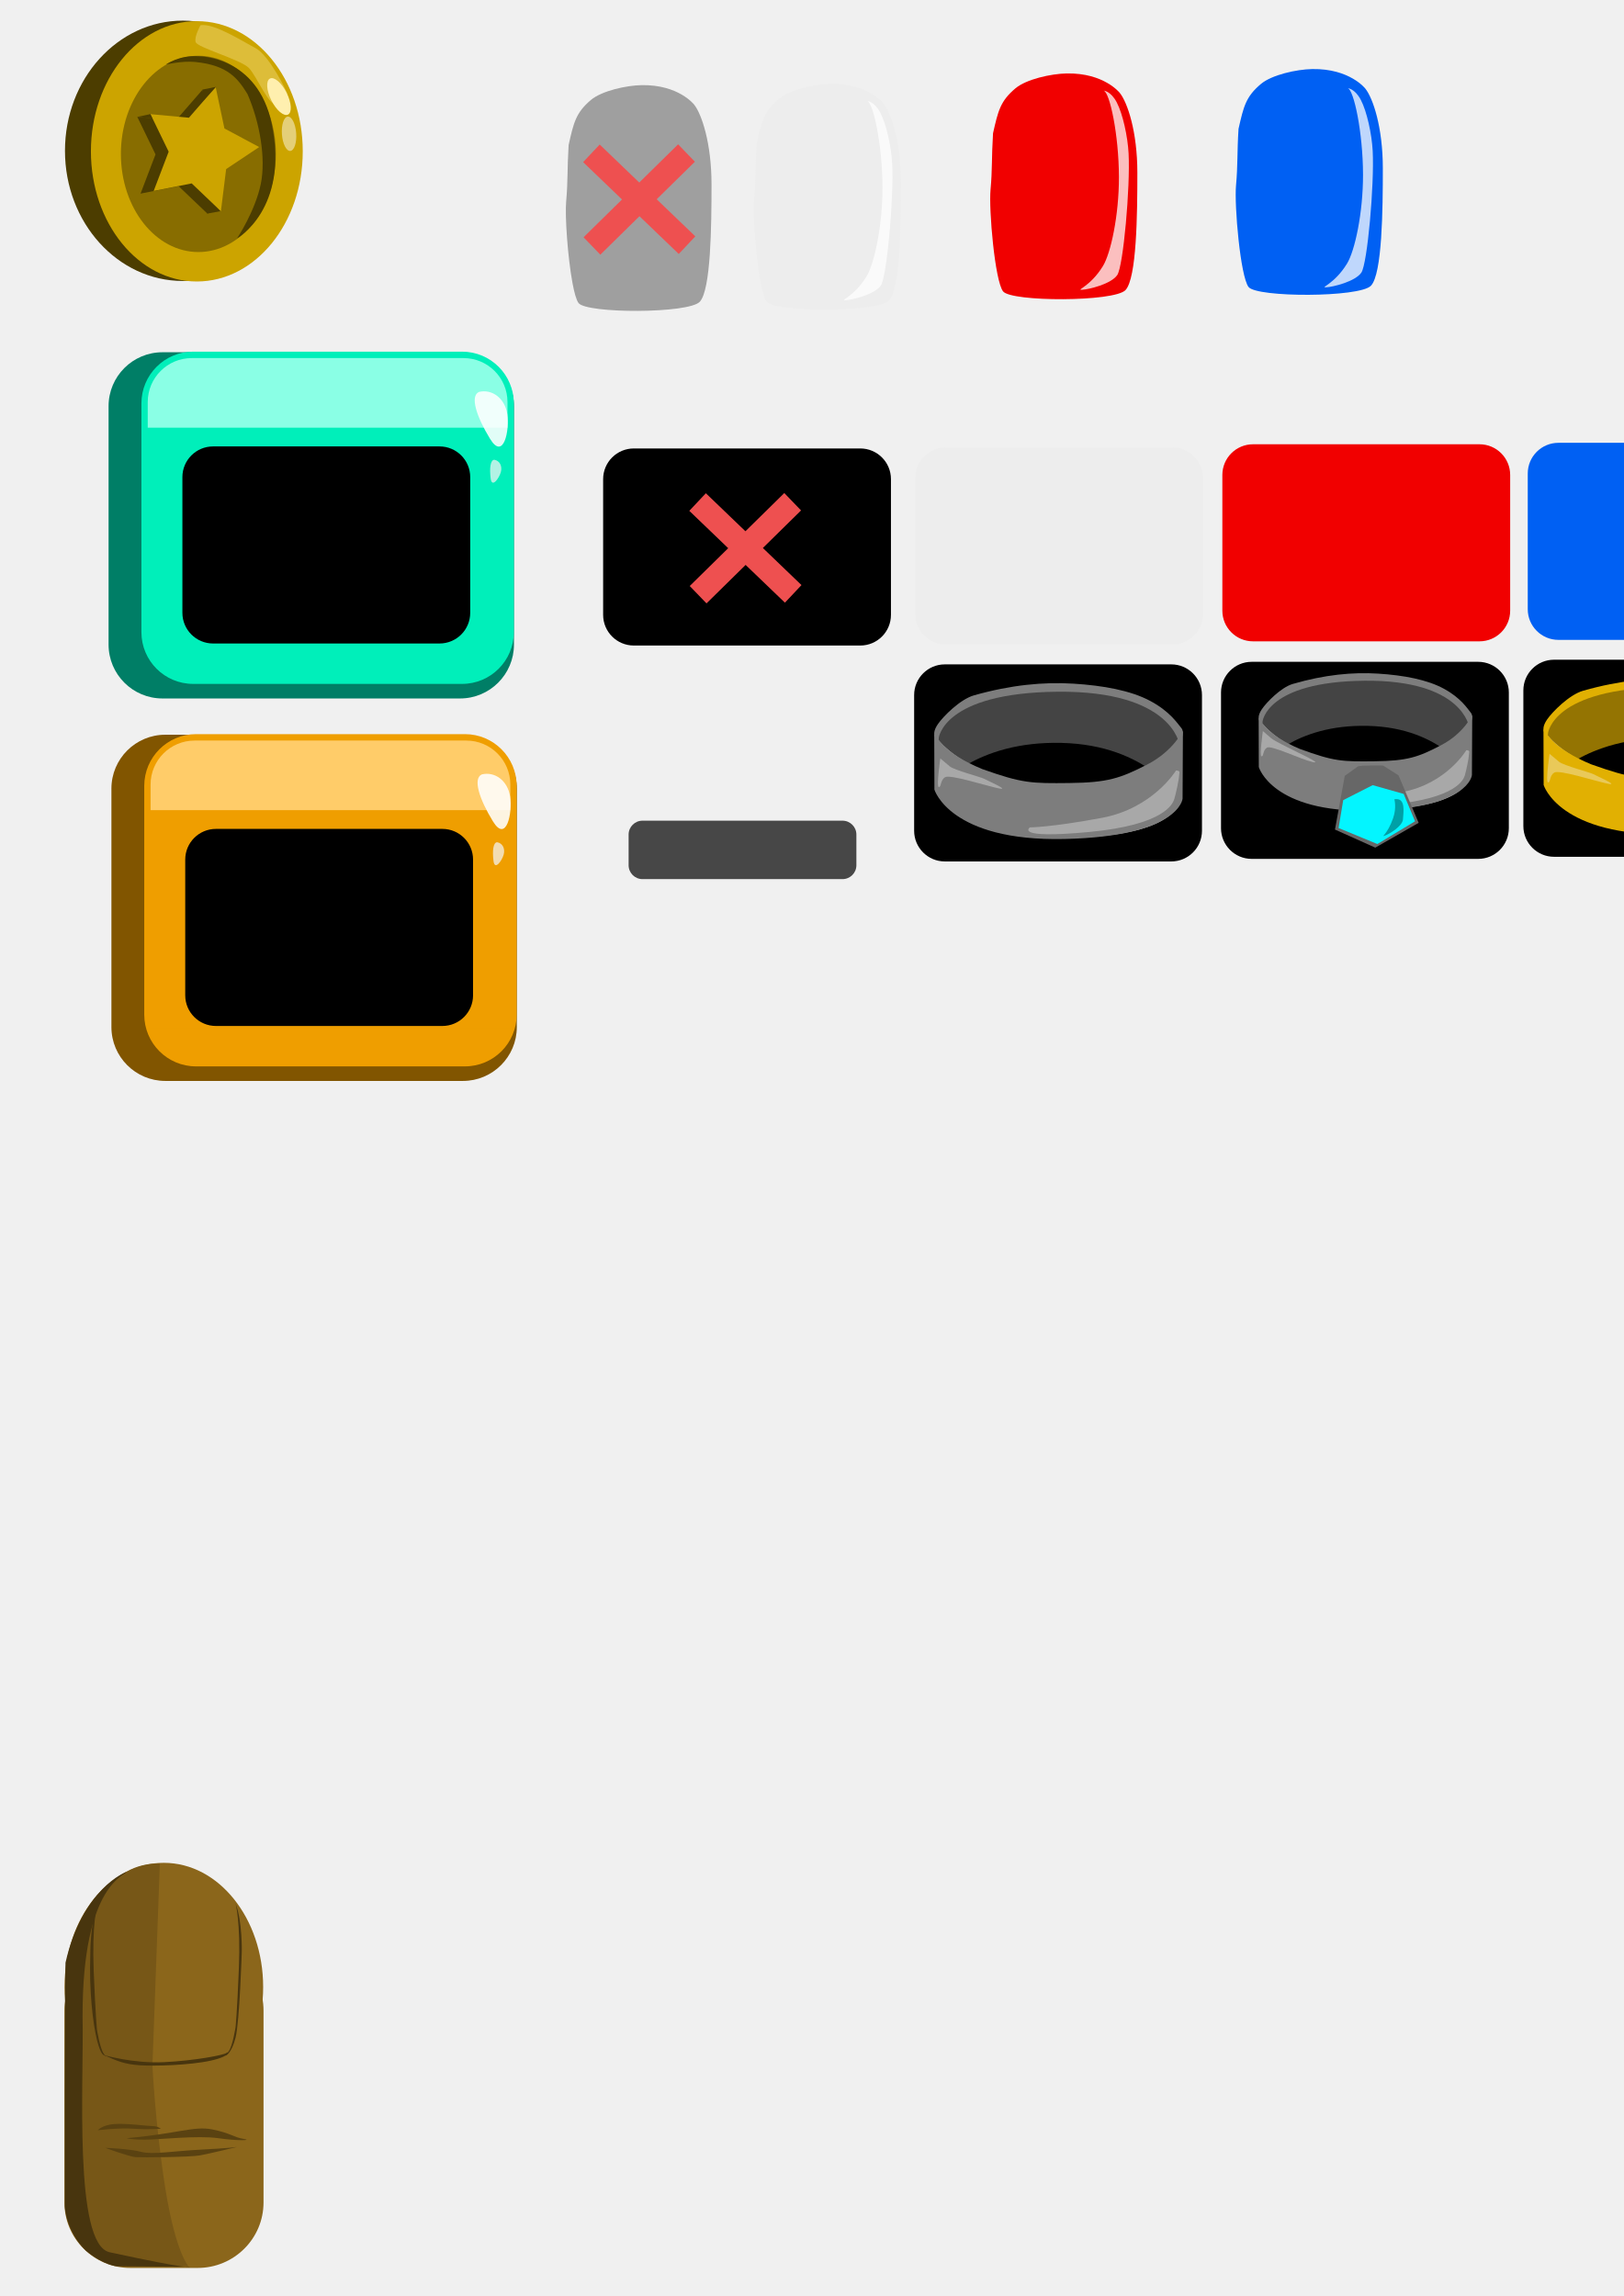
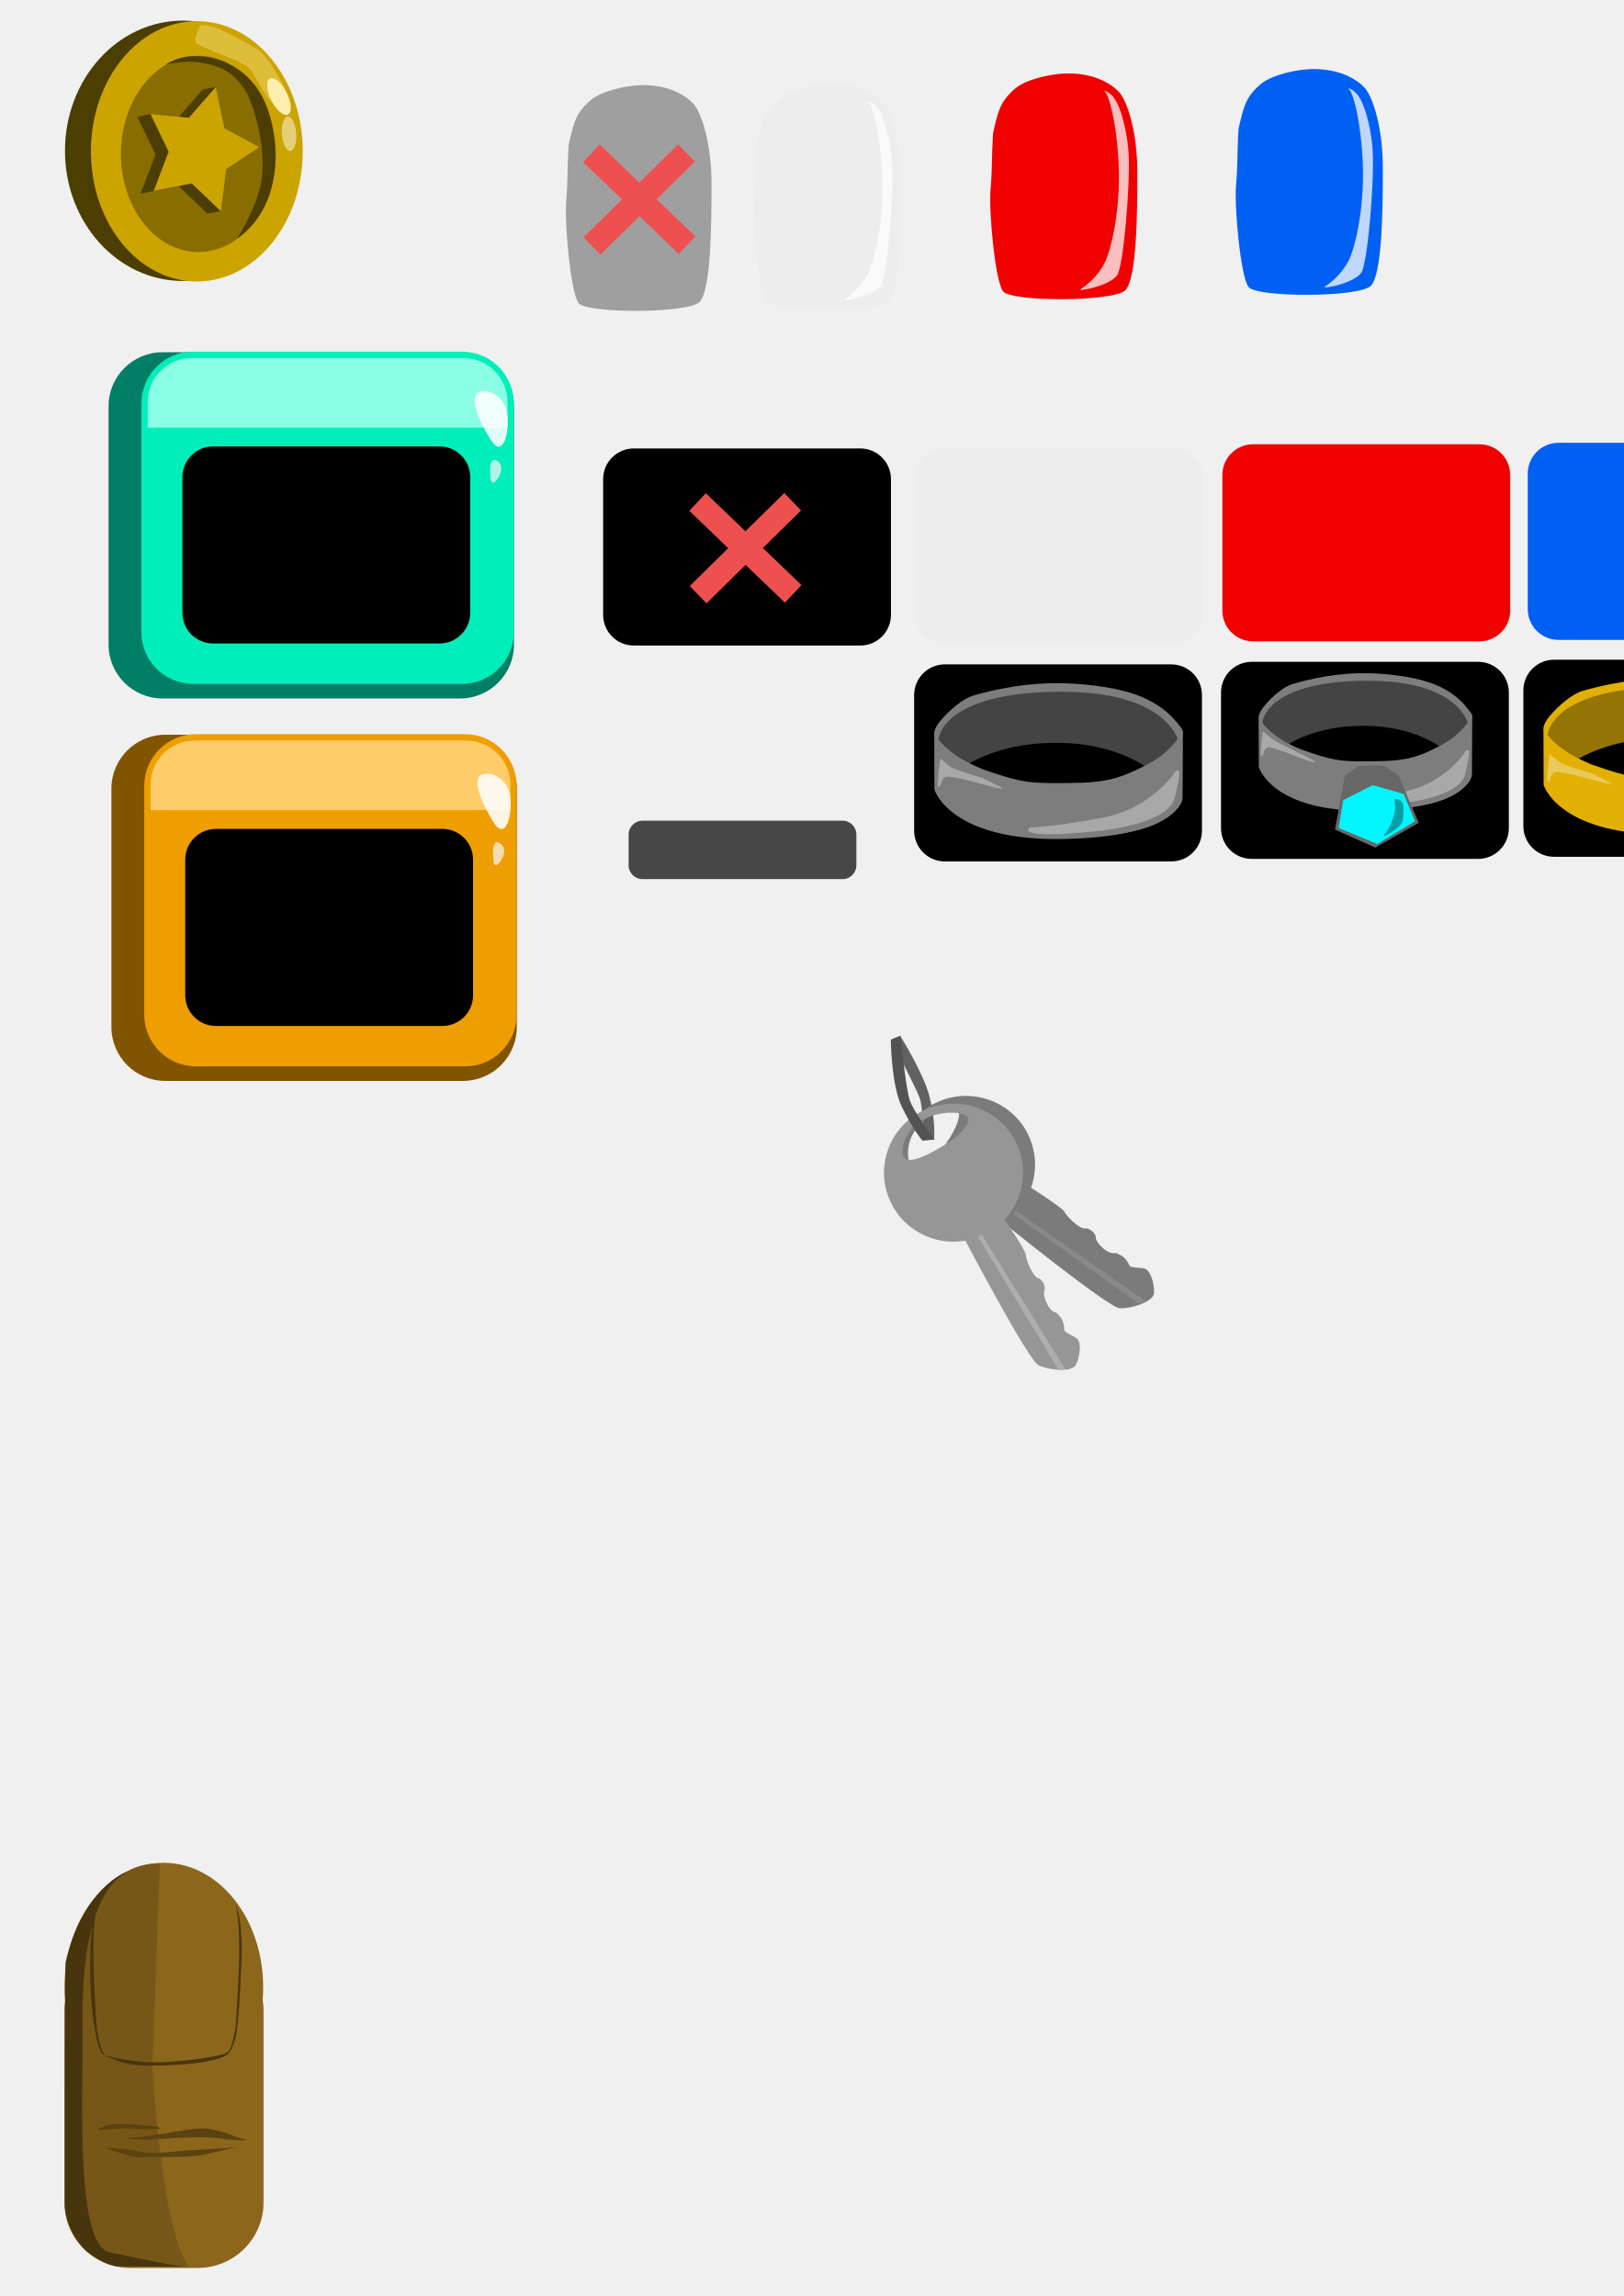
<svg xmlns="http://www.w3.org/2000/svg" width="210mm" height="297mm" viewBox="0 0 210 297" version="1.1" id="svg8">
  <defs id="defs2" />
  <g id="layer1">
+     <path style="fill:#626262;fill-opacity:1;stroke:none;stroke-width:0.265px;stroke-linecap:butt;stroke-linejoin:miter;stroke-opacity:1" d="m 116.424,133.993 c 0,0 3.03,4.796 3.824,7.952 0.794,3.156 0.558,5.449 0.558,5.449 l -1.518,0.1 c 0,0 0.226,-4.072 -0.407,-5.637 -0.633,-1.565 -3.641,-7.365 -3.641,-7.365 z" id="path935-8" />
+     <path style="fill:#7b7b7b;fill-opacity:1;stroke:none;stroke-width:0.047" d="m 127.504,159.239 c -2.161,0.674 -4.614,0.477 -6.654,-0.534 -2.088,-1.035 -3.744,-2.911 -4.457,-5.048 -0.911,-2.731 -0.542,-5.524 1.045,-7.924 1.284,-1.941 3.463,-3.367 5.836,-3.82 3.442,-0.656 7.008,0.792 9.007,3.658 0.975,1.398 1.557,3.183 1.589,4.879 0.077,4.017 -2.507,7.585 -6.366,8.789 z m -7.801,-8.23 c 0.446,-0.343 0.918,-0.829 1.484,-1.529 1.797,-2.222 2.832,-4.151 2.854,-5.32 0.005,-0.273 -0.149,-0.652 -0.313,-0.772 -0.659,-0.481 -2.858,0.361 -4.313,1.651 -0.97,0.861 -1.587,1.851 -1.855,2.976 -0.33,1.389 0.009,3.052 0.693,3.395 0.393,0.197 0.83,0.076 1.45,-0.4 z" id="path910-9" />
+     <path style="fill:#7b7b7b;fill-opacity:1;stroke:none;stroke-width:0.265px;stroke-linecap:butt;stroke-linejoin:miter;stroke-opacity:1" d="m 129.482,157.937 c 0,0 13.847,11.206 15.339,11.291 1.492,0.085 4.298,-0.832 4.419,-1.903 0.121,-1.071 -0.378,-2.82 -1.076,-3.174 -0.596,-0.302 -2.171,0.026 -2.19,-0.694 -0.44,-0.684 -0.59,-0.946 -1.687,-1.383 -1.035,0.3 -2.599,-1.39 -2.565,-1.987 0.034,-0.597 -0.972,-1.327 -1.34,-1.169 -0.842,0.072 -2.508,-1.684 -2.719,-2.175 -0.211,-0.491 -4.572,-3.269 -4.572,-3.269 z" id="path904-6" />
+     <path style="fill:#898989;fill-opacity:1;stroke:none;stroke-width:0.265px;stroke-linecap:butt;stroke-linejoin:miter;stroke-opacity:1" d="m 131.117,157.087 16.335,11.662 0.771,-0.405 -16.897,-11.784 z" id="path908-1" />
+     <path style="fill:#969696;fill-opacity:1;stroke:none;stroke-width:0.047" d="m 122.35,160.572 c -2.251,-0.235 -4.427,-1.387 -5.9,-3.123 -1.508,-1.776 -2.287,-4.155 -2.097,-6.399 0.244,-2.869 1.687,-5.288 4.094,-6.865 1.947,-1.275 4.513,-1.723 6.871,-1.2 3.421,0.759 6.123,3.499 6.826,6.922 0.343,1.67 0.171,3.54 -0.47,5.109 -1.518,3.72 -5.303,5.975 -9.323,5.554 z m -3.91,-10.645 c 0.545,-0.138 1.171,-0.398 1.968,-0.817 2.529,-1.33 4.243,-2.693 4.726,-3.757 0.113,-0.248 0.121,-0.658 0.018,-0.833 -0.415,-0.703 -2.768,-0.799 -4.614,-0.19 -1.231,0.407 -2.19,1.072 -2.881,2 -0.853,1.145 -1.199,2.807 -0.707,3.392 0.283,0.336 0.733,0.398 1.49,0.206 z" id="path910" />
    <rect style="opacity:1;vector-effect:none;fill:#000000;fill-opacity:1;fill-rule:nonzero;stroke:none;stroke-width:1.901;stroke-linecap:butt;stroke-linejoin:miter;stroke-miterlimit:4;stroke-dasharray:none;stroke-dashoffset:0;stroke-opacity:1" id="rect1208-15-00-5" width="37.225" height="25.491" x="118.23" y="85.941" ry="3.968" />
    <path style="fill:#7d7d7d;fill-opacity:1;stroke:none;stroke-width:0.439px;stroke-linecap:butt;stroke-linejoin:miter;stroke-opacity:1" d="m 121.378,95.733 c 0,0 -1.189,-0.434 -0.08,-2.062 0.666,-0.978 2.876,-3.216 4.668,-3.724 4.774,-1.354 9.008,-1.752 12.858,-1.513 3.85,0.239 7.391,0.876 9.932,2.23 2.541,1.354 3.493,2.873 4.032,3.51 0.539,0.637 -0.259,2.005 -0.259,2.005 0,0 -3.311,-4.479 -10.548,-5.117 -7.238,-0.637 -13.705,0.637 -16.092,1.672 -2.387,1.035 -4.511,2.999 -4.511,2.999 z" id="path1612" />
    <rect style="opacity:1;vector-effect:none;fill:#000000;fill-opacity:1;fill-rule:nonzero;stroke:none;stroke-width:1.901;stroke-linecap:butt;stroke-linejoin:miter;stroke-miterlimit:4;stroke-dasharray:none;stroke-dashoffset:0;stroke-opacity:1" id="rect1208-15-00" width="37.225" height="25.491" x="78.006" y="58.011" ry="3.968" />
    <rect style="opacity:1;vector-effect:none;fill:#007e66;fill-opacity:1;fill-rule:nonzero;stroke:none;stroke-width:2.99;stroke-linecap:butt;stroke-linejoin:miter;stroke-miterlimit:4;stroke-dasharray:none;stroke-dashoffset:0;stroke-opacity:1" id="rect1208" width="52.431" height="44.784" x="14.042" y="45.566" ry="6.971" />
    <rect style="opacity:1;vector-effect:none;fill:#00efba;fill-opacity:1;fill-rule:nonzero;stroke:none;stroke-width:1.879;stroke-linecap:butt;stroke-linejoin:miter;stroke-miterlimit:4;stroke-dasharray:none;stroke-dashoffset:0;stroke-opacity:1" id="rect1208-1" width="48.163" height="42.977" x="18.29" y="45.489" ry="6.69" />
    <ellipse style="opacity:1;vector-effect:none;fill:#4c3d00;fill-opacity:1;fill-rule:nonzero;stroke:none;stroke-width:2.058;stroke-linecap:butt;stroke-linejoin:miter;stroke-miterlimit:4;stroke-dasharray:none;stroke-dashoffset:0;stroke-opacity:1" id="path815" cx="23.646" cy="19.507" rx="15.242" ry="16.838" />
    <ellipse style="opacity:1;vector-effect:none;fill:#cca400;fill-opacity:1;fill-rule:nonzero;stroke:none;stroke-width:1.951;stroke-linecap:butt;stroke-linejoin:miter;stroke-miterlimit:4;stroke-dasharray:none;stroke-dashoffset:0;stroke-opacity:1" id="path815-1" cx="25.457" cy="19.574" rx="13.698" ry="16.838" />
    <ellipse style="opacity:1;vector-effect:none;fill:#ffefaf;fill-opacity:1;fill-rule:nonzero;stroke:none;stroke-width:1.957;stroke-linecap:butt;stroke-linejoin:miter;stroke-miterlimit:4;stroke-dasharray:none;stroke-dashoffset:0;stroke-opacity:1" id="path832" cx="27.308" cy="-26.687" rx="2.606" ry="1.102" transform="rotate(63.43661)" />
    <ellipse style="opacity:1;vector-effect:none;fill:#e4cf78;fill-opacity:1;fill-rule:nonzero;stroke:none;stroke-width:1.657;stroke-linecap:butt;stroke-linejoin:miter;stroke-miterlimit:4;stroke-dasharray:none;stroke-dashoffset:0;stroke-opacity:1" id="path832-4" cx="20.354" cy="-36.009" rx="2.227" ry="0.925" transform="matrix(0.0737147,0.9972794,-0.9965316,0.08321546,0,0)" />
    <ellipse style="opacity:1;vector-effect:none;fill:#886d00;fill-opacity:1;fill-rule:nonzero;stroke:none;stroke-width:1.449;stroke-linecap:butt;stroke-linejoin:miter;stroke-miterlimit:4;stroke-dasharray:none;stroke-dashoffset:0;stroke-opacity:1" id="path815-1-6" cx="25.658" cy="19.908" rx="10.023" ry="12.695" />
    <path style="fill:#4c3d00;fill-opacity:1;stroke:none;stroke-width:0.265px;stroke-linecap:butt;stroke-linejoin:miter;stroke-opacity:1" d="m 25.725,7.28 c 0,0 7.601,-0.056 9.421,8.753 2.272,10.991 -4.49,14.811 -4.49,14.811 0,0 2.356,-3.53 3.078,-7.07 0.668,-3.274 -0.121,-7.928 -1.724,-11.603 -1.203,-1.938 -2.468,-3.73 -6.753,-4.155 -1.729,-0.171 -3.809,0.334 -3.809,0.334 0,0 1.737,-1.27 4.276,-1.069 z" id="path866" />
    <path style="opacity:1;vector-effect:none;fill:#4c3d00;fill-opacity:1;fill-rule:nonzero;stroke:none;stroke-width:2;stroke-linecap:butt;stroke-linejoin:miter;stroke-miterlimit:4;stroke-dasharray:none;stroke-dashoffset:0;stroke-opacity:1" id="path868-1" d="m 27.729,27.659 -4.011,-3.467 -5.219,0.937 2.058,-4.886 -2.503,-4.674 5.283,0.448 3.671,-3.825 1.207,5.163 4.772,2.31 -4.537,2.743 z" transform="matrix(0.9418353,0,0,1.038876,0.7523586,-1.058491)" />
    <path style="fill:#4c3d00;fill-opacity:1;stroke:none;stroke-width:0.286px;stroke-linecap:butt;stroke-linejoin:miter;stroke-opacity:1" d="m 26.961,25.521 c 0,0.624 -0.134,2.105 -0.134,2.105 l 1.704,-0.312 z" id="path885" />
    <path style="opacity:1;vector-effect:none;fill:#cca400;fill-opacity:1;fill-rule:nonzero;stroke:none;stroke-width:2;stroke-linecap:butt;stroke-linejoin:miter;stroke-miterlimit:4;stroke-dasharray:none;stroke-dashoffset:0;stroke-opacity:1" id="path868" d="m 27.729,27.659 -4.011,-3.467 -5.219,0.937 2.058,-4.886 -2.503,-4.674 5.283,0.448 3.671,-3.825 1.207,5.163 4.772,2.31 -4.537,2.743 z" transform="matrix(0.9418353,0,0,1.038876,2.453291,-1.409375)" />
    <path style="fill:#4c3d00;fill-opacity:1;stroke:none;stroke-width:0.286px;stroke-linecap:butt;stroke-linejoin:miter;stroke-opacity:1" d="m 26.185,11.59 c 0,0.624 0.224,1.352 0.224,1.352 l 1.525,-1.709 z" id="path885-8" />
    <path style="fill:#4c3d00;fill-opacity:1;stroke:none;stroke-width:0.286px;stroke-linecap:butt;stroke-linejoin:miter;stroke-opacity:1" d="m 19.453,14.763 -1.699,0.353 1.974,0.211 z" id="path885-8-1" />
    <path style="fill:#ffefaf;fill-opacity:0.33;stroke:none;stroke-width:0.265px;stroke-linecap:butt;stroke-linejoin:miter;stroke-opacity:1" d="m 25.935,3.258 c 0,0 -0.844,1.473 -0.629,2.188 0.215,0.716 5.868,2.268 6.898,3.363 1.03,1.095 2.697,5.178 3.575,4.609 0.878,-0.569 1.457,-0.802 1.416,-1.167 C 37.153,11.886 34.807,7.14 33.057,6.226 31.308,5.313 27.72,2.991 25.935,3.258 Z" id="path932-5" />
    <g id="g1153" transform="matrix(1,0,0,0.9946495,-56.68423,228.1864)">
      <ellipse ry="16.158" rx="12.845" cy="29.008" cx="77.874" id="path949" style="opacity:1;vector-effect:none;fill:#8b661b;fill-opacity:1;fill-rule:nonzero;stroke:none;stroke-width:2;stroke-linecap:butt;stroke-linejoin:miter;stroke-miterlimit:4;stroke-dasharray:none;stroke-dashoffset:0;stroke-opacity:1" />
      <rect y="23.547" x="65.017" height="41.988" width="25.75" id="rect951" style="opacity:1;vector-effect:none;fill:#8b661b;fill-opacity:1;fill-rule:nonzero;stroke:none;stroke-width:2.311;stroke-linecap:butt;stroke-linejoin:miter;stroke-miterlimit:4;stroke-dasharray:none;stroke-dashoffset:0;stroke-opacity:1" ry="8.518" />
      <path id="path959" d="m 77.357,12.966 c 0,0 -3.201,-0.34 -5.824,2.157 -3.29,3.132 -6.253,9.264 -6.305,11.84 -0.095,4.63 0.033,31.857 0.033,31.857 l 6.634,6.356 9.182,0.163 c 0,0 -1.654,-1.732 -2.977,-9.953 -1.323,-8.221 -1.701,-16.151 -1.701,-16.151 z" style="fill:#775717;fill-opacity:1;stroke:none;stroke-width:0.265px;stroke-linecap:butt;stroke-linejoin:miter;stroke-opacity:1" />
      <path id="path959-4" d="m 72.989,14.043 c 0,0 -5.648,2.108 -7.833,11.792 -0.122,4.957 -0.085,31.708 -0.085,31.708 0,0 0.081,3.16 2.72,5.746 2.372,1.965 4.045,2.037 4.045,2.037 l 9.397,0.061 c 0,0 0.408,0.455 -10.373,-1.895 -4.692,-1.023 -3.31,-22.247 -3.496,-30.64 -0.04,-17.549 5.811,-18.415 5.624,-18.808 z" style="fill:#48350e;fill-opacity:1;stroke:none;stroke-width:0.311px;stroke-linecap:butt;stroke-linejoin:miter;stroke-opacity:1" />
      <path style="fill:#48350e;fill-opacity:1;stroke:none;stroke-width:0.265px;stroke-linecap:butt;stroke-linejoin:miter;stroke-opacity:1" d="m 70.1,37.838 c 0,0 3.765,1.136 7.799,0.935 4.034,-0.2 7.799,-0.935 8.068,-1.203 0.269,-0.267 0.672,0.401 -2.017,1.002 -2.689,0.601 -7.262,0.735 -9.211,0.601 -1.95,-0.134 -2.891,-0.535 -4.639,-1.336 z" id="path1185" />
      <path style="fill:#48350e;fill-opacity:1;stroke:none;stroke-width:0.265px;stroke-linecap:butt;stroke-linejoin:miter;stroke-opacity:1" d="m 87.153,18.134 c 0,0 0.661,2.41 0.425,8.41 -0.236,6 -0.425,7.654 -0.425,7.654 0,0 -0.378,2.504 -0.898,3.166 -0.52,0.661 -0.378,0.567 -0.378,0.567 0,0 0.756,-0.283 1.276,-2.362 0.52,-2.079 0.803,-11.15 0.803,-11.15 0,0 0.094,-3.922 -0.803,-6.284 z" id="path1187" />
      <path style="fill:#48350e;fill-opacity:1;stroke:none;stroke-width:0.265px;stroke-linecap:butt;stroke-linejoin:miter;stroke-opacity:1" d="m 69.228,18.47 c 0,0 -0.661,2.41 -0.425,8.41 0.236,6 0.425,7.654 0.425,7.654 0,0 0.378,2.504 0.898,3.166 0.52,0.661 0.044,0.166 0.044,0.166 0,0 -0.422,0.117 -0.942,-1.961 -0.52,-2.079 -1.037,-6.443 -0.862,-11.15 0,0 -0.035,-3.922 0.862,-6.284 z" id="path1187-3" />
    </g>
    <rect style="opacity:1;vector-effect:none;fill:#fdca20;fill-opacity:1;fill-rule:nonzero;stroke:none;stroke-width:1.987;stroke-linecap:butt;stroke-linejoin:miter;stroke-miterlimit:4;stroke-dasharray:none;stroke-dashoffset:0;stroke-opacity:1" id="rect961-6" width="29.459" height="7.56" x="247.061" y="49.47" ry="1.795" />
    <rect style="opacity:1;vector-effect:none;fill:#474747;fill-opacity:1;fill-rule:nonzero;stroke:none;stroke-width:1.987;stroke-linecap:butt;stroke-linejoin:miter;stroke-miterlimit:4;stroke-dasharray:none;stroke-dashoffset:0;stroke-opacity:1" id="rect961" width="29.459" height="7.56" x="81.301" y="106.159" ry="1.795" />
    <g id="g1073" transform="translate(152.7598,-31.66447)">
      <rect ry="1.795" y="79.908" x="61.873" height="7.56" width="29.459" id="rect961-68" style="opacity:1;vector-effect:none;fill:#474747;fill-opacity:1;fill-rule:nonzero;stroke:none;stroke-width:1.987;stroke-linecap:butt;stroke-linejoin:miter;stroke-miterlimit:4;stroke-dasharray:none;stroke-dashoffset:0;stroke-opacity:1" />
      <path transform="matrix(0.2488493,0,0,0.2532454,53.78793,65.33905)" d="m 112.12,85.189 -9.885,11.475 -15.935,1.612 -13.968,-5.855 -6.457,-14.657 1.252,-15.094 11.944,-10.67 14.742,-3.474 13.839,8.062 7.859,12.947 z" id="path1034" style="opacity:1;vector-effect:none;fill:#7e7e7e;fill-opacity:1;fill-rule:nonzero;stroke:none;stroke-width:2;stroke-linecap:butt;stroke-linejoin:miter;stroke-miterlimit:4;stroke-dasharray:none;stroke-dashoffset:0;stroke-opacity:1" />
      <path transform="matrix(0.2105039,0,0,0.2121382,57.23579,68.38824)" d="m 112.12,85.189 -9.885,11.475 -15.935,1.612 -13.968,-5.855 -6.457,-14.657 1.252,-15.094 11.944,-10.67 14.742,-3.474 13.839,8.062 7.859,12.947 z" id="path1034-8" style="opacity:1;vector-effect:none;fill:#20ccfd;fill-opacity:1;fill-rule:nonzero;stroke:none;stroke-width:2;stroke-linecap:butt;stroke-linejoin:miter;stroke-miterlimit:4;stroke-dasharray:none;stroke-dashoffset:0;stroke-opacity:1" />
    </g>
    <path style="fill:#9f9f9f;fill-opacity:1;stroke:none;stroke-width:0.226px;stroke-linecap:butt;stroke-linejoin:miter;stroke-opacity:1" d="m 73.544,18.75 c 0.649,-2.867 0.916,-4.15 2.867,-5.808 1.395,-1.186 4.574,-1.895 6.575,-1.929 4.8,-0.081 6.794,2.527 6.794,2.527 0.962,1.206 2.244,4.958 2.244,10.316 0,5.358 -0.08,13.639 -1.52,15.181 -1.44,1.543 -14.639,1.543 -15.679,0.162 -0.287,-0.38 -0.555,-1.353 -0.788,-2.617 -0.613,-3.321 -0.985,-8.653 -0.812,-10.535 0.24,-2.607 0.123,-4.114 0.318,-7.299 z" id="path955" />
    <g id="g1068" transform="matrix(0.9900691,0,0,1,5.934783,1.388082)">
      <rect transform="rotate(-44.2299)" y="69.992" x="29.886" height="3.14" width="17.239" id="rect978" style="opacity:1;vector-effect:none;fill:#ee5050;fill-opacity:1;fill-rule:nonzero;stroke:none;stroke-width:2;stroke-linecap:butt;stroke-linejoin:miter;stroke-miterlimit:4;stroke-dasharray:none;stroke-dashoffset:0;stroke-opacity:1" />
      <rect transform="rotate(43.55984)" y="-37.311" x="64.351" height="3.14" width="17.239" id="rect978-7" style="opacity:1;vector-effect:none;fill:#ee5050;fill-opacity:1;fill-rule:nonzero;stroke:none;stroke-width:2;stroke-linecap:butt;stroke-linejoin:miter;stroke-miterlimit:4;stroke-dasharray:none;stroke-dashoffset:0;stroke-opacity:1" />
    </g>
    <g id="g1068-4" transform="matrix(0.9900691,0,0,1,19.66612,46.49639)">
      <rect transform="rotate(-44.2299)" y="69.992" x="29.886" height="3.14" width="17.239" id="rect978-1" style="opacity:1;vector-effect:none;fill:#ee5050;fill-opacity:1;fill-rule:nonzero;stroke:none;stroke-width:2;stroke-linecap:butt;stroke-linejoin:miter;stroke-miterlimit:4;stroke-dasharray:none;stroke-dashoffset:0;stroke-opacity:1" />
      <rect transform="rotate(43.55984)" y="-37.311" x="64.351" height="3.14" width="17.239" id="rect978-7-8" style="opacity:1;vector-effect:none;fill:#ee5050;fill-opacity:1;fill-rule:nonzero;stroke:none;stroke-width:2;stroke-linecap:butt;stroke-linejoin:miter;stroke-miterlimit:4;stroke-dasharray:none;stroke-dashoffset:0;stroke-opacity:1" />
    </g>
    <g id="g1206" transform="translate(-0.5272305,0.9687076)">
      <path id="path955-2-9" d="m 98.384,17.615 c 0.656,-2.867 0.925,-4.15 2.896,-5.808 1.409,-1.186 4.62,-1.895 6.641,-1.929 4.848,-0.081 6.862,2.527 6.862,2.527 0.971,1.206 2.266,4.958 2.266,10.316 0,5.358 -0.081,13.639 -1.535,15.181 -1.454,1.543 -14.786,1.543 -15.836,0.162 -1.05,-1.38 -1.857,-10.554 -1.616,-13.152 0.242,-2.607 0.124,-4.114 0.322,-7.299 z" style="fill:#ededed;fill-opacity:1;stroke:none;stroke-width:0.227px;stroke-linecap:butt;stroke-linejoin:miter;stroke-opacity:1" />
      <path id="path957-3" d="m 112.695,12.106 c 0.774,0.194 1.959,5.679 1.971,11.167 0.011,4.956 -1.057,9.878 -2.073,11.529 -1.668,2.713 -3.56,3.104 -2.693,3.06 0.867,-0.043 3.779,-0.748 4.555,-1.912 0.776,-1.164 1.689,-11.38 1.461,-15.733 -0.114,-2.176 -0.752,-5.105 -1.528,-6.589 -0.777,-1.485 -1.693,-1.523 -1.693,-1.523 z" style="fill:#ffffff;fill-opacity:0.748;stroke:none;stroke-width:0.248px;stroke-linecap:butt;stroke-linejoin:miter;stroke-opacity:1" />
    </g>
    <path style="fill:#f10000;fill-opacity:1;stroke:none;stroke-width:0.227px;stroke-linecap:butt;stroke-linejoin:miter;stroke-opacity:1" d="m 128.433,17.237 c 0.656,-2.867 0.925,-4.15 2.896,-5.808 1.409,-1.186 4.62,-1.895 6.641,-1.929 4.848,-0.081 6.862,2.527 6.862,2.527 0.971,1.206 2.266,4.958 2.266,10.316 0,5.358 -0.081,13.639 -1.535,15.181 -1.454,1.543 -14.786,1.543 -15.836,0.162 -1.05,-1.38 -1.857,-10.554 -1.616,-13.152 0.242,-2.607 0.124,-4.114 0.322,-7.299 z" id="path955-2-9-6" />
    <path style="fill:#ffffff;fill-opacity:0.748;stroke:none;stroke-width:0.248px;stroke-linecap:butt;stroke-linejoin:miter;stroke-opacity:1" d="m 142.744,11.728 c 0.774,0.194 1.959,5.679 1.971,11.167 0.011,4.956 -1.057,9.878 -2.073,11.529 -1.668,2.713 -3.56,3.104 -2.693,3.06 0.867,-0.043 3.779,-0.748 4.555,-1.912 0.776,-1.164 1.689,-11.38 1.461,-15.733 -0.114,-2.176 -0.752,-5.105 -1.528,-6.589 -0.777,-1.485 -1.693,-1.523 -1.693,-1.523 z" id="path957-3-5" />
    <path style="fill:#0060f3;fill-opacity:1;stroke:none;stroke-width:0.227px;stroke-linecap:butt;stroke-linejoin:miter;stroke-opacity:1" d="m 160.183,16.67 c 0.656,-2.867 0.925,-4.15 2.896,-5.808 1.409,-1.186 4.62,-1.895 6.641,-1.929 4.848,-0.081 6.862,2.527 6.862,2.527 0.971,1.206 2.266,4.958 2.266,10.316 0,5.358 -0.081,13.639 -1.535,15.181 -1.454,1.543 -14.786,1.543 -15.836,0.162 -1.05,-1.38 -1.857,-10.554 -1.616,-13.152 0.242,-2.607 0.124,-4.114 0.322,-7.299 z" id="path955-2-9-6-1" />
    <path style="fill:#ffffff;fill-opacity:0.748;stroke:none;stroke-width:0.248px;stroke-linecap:butt;stroke-linejoin:miter;stroke-opacity:1" d="m 174.314,11.41 c 0.774,0.194 1.959,5.679 1.971,11.167 0.011,4.956 -1.057,9.878 -2.073,11.529 -1.668,2.713 -3.56,3.104 -2.693,3.06 0.867,-0.043 3.779,-0.748 4.555,-1.912 0.776,-1.164 1.689,-11.38 1.461,-15.733 -0.114,-2.176 -0.752,-5.105 -1.528,-6.589 -0.777,-1.485 -1.693,-1.523 -1.693,-1.523 z" id="path957-3-5-1" />
    <path style="fill:#5a4211;fill-opacity:1;stroke:none;stroke-width:0.265px;stroke-linecap:butt;stroke-linejoin:miter;stroke-opacity:1" d="m 16.39,276.585 c 6.52,-0.567 8.693,-1.606 11.056,-1.134 2.362,0.472 2.835,1.039 4.063,1.228 1.228,0.189 -0.661,0.283 -3.307,-0.095 -2.646,-0.378 -7.56,0.189 -9.449,0.189 -1.89,0 -2.362,-0.189 -2.362,-0.189 z" id="path1179" />
    <path style="fill:#5a4211;fill-opacity:1;stroke:none;stroke-width:0.265px;stroke-linecap:butt;stroke-linejoin:miter;stroke-opacity:1" d="m 12.647,275.562 c 0,0 0.535,-0.668 2.071,-0.802 1.537,-0.134 4.477,0.267 5.078,0.267 0.601,0 1.002,0.334 1.002,0.334 0,0 -1.537,0.134 -3.541,0 -2.005,-0.134 -4.61,0.2 -4.61,0.2 z" id="path1181" />
    <path style="fill:#5a4211;fill-opacity:1;stroke:none;stroke-width:0.353px;stroke-linecap:butt;stroke-linejoin:miter;stroke-opacity:1" d="m 13.602,277.834 c 0,0 3.12,1.147 3.952,1.205 0.832,0.057 7.072,0 8.32,-0.229 1.248,-0.229 4.784,-1.09 4.784,-1.09 0,0 -1.179,0.172 -4.645,0.344 -3.467,0.172 -6.309,0.688 -7.765,0.287 -1.456,-0.402 -4.645,-0.516 -4.645,-0.516 z" id="path1183" />
    <rect style="opacity:1;vector-effect:none;fill:#8affe5;fill-opacity:1;fill-rule:nonzero;stroke:none;stroke-width:1.703;stroke-linecap:butt;stroke-linejoin:miter;stroke-miterlimit:4;stroke-dasharray:none;stroke-dashoffset:0;stroke-opacity:1" id="rect1208-1-5" width="46.527" height="36.544" x="19.108" y="46.32" ry="5.688" />
    <rect style="opacity:1;vector-effect:none;fill:#00efba;fill-opacity:1;fill-rule:nonzero;stroke:none;stroke-width:1.507;stroke-linecap:butt;stroke-linejoin:miter;stroke-miterlimit:4;stroke-dasharray:none;stroke-dashoffset:0;stroke-opacity:1" id="rect1208-1-1" width="47.29" height="28.143" x="18.645" y="55.322" ry="0" />
    <path style="fill:#ffffff;fill-opacity:0.881;stroke:none;stroke-width:0.223px;stroke-linecap:butt;stroke-linejoin:miter;stroke-opacity:1" d="m 61.946,50.698 c -1.191,0.539 -0.319,3.193 1.434,6.066 1.753,2.874 2.55,-1.118 2.231,-3.193 -0.319,-2.075 -1.977,-3.278 -3.666,-2.874 z" id="path1257" />
    <path style="fill:#f2f2f2;fill-opacity:0.734;stroke:none;stroke-width:0.088px;stroke-linecap:butt;stroke-linejoin:miter;stroke-opacity:1" d="m 63.931,59.473 c -0.515,0.017 -0.634,1.11 -0.473,2.415 0.161,1.305 1.096,-0.023 1.319,-0.823 0.223,-0.8 -0.175,-1.485 -0.846,-1.591 z" id="path1257-5" />
    <text xml:space="preserve" style="font-style:normal;font-weight:normal;font-size:10.583px;line-height:1.25;font-family:sans-serif;letter-spacing:0px;word-spacing:0px;fill:#000000;fill-opacity:1;stroke:none;stroke-width:0.265" x="24.946" y="73.994" id="text1276" />
    <rect style="opacity:1;vector-effect:none;fill:#000000;fill-opacity:1;fill-rule:nonzero;stroke:none;stroke-width:1.901;stroke-linecap:butt;stroke-linejoin:miter;stroke-miterlimit:4;stroke-dasharray:none;stroke-dashoffset:0;stroke-opacity:1" id="rect1208-15" width="37.225" height="25.491" x="23.59" y="57.748" ry="3.968" />
    <path style="fill:#9f9f9f;fill-opacity:1;stroke:none;stroke-width:0.226px;stroke-linecap:butt;stroke-linejoin:miter;stroke-opacity:1" d="m -30.041,67.014 c 0.649,-2.867 0.916,-4.15 2.867,-5.808 1.395,-1.186 4.574,-1.895 6.575,-1.929 4.8,-0.081 6.794,2.527 6.794,2.527 0.962,1.206 2.244,4.958 2.244,10.316 0,5.358 -0.08,13.639 -1.52,15.181 -1.44,1.543 -14.639,1.543 -15.679,0.162 -0.287,-0.38 -0.555,-1.353 -0.788,-2.617 -0.613,-3.321 -0.985,-8.653 -0.812,-10.535 0.24,-2.607 0.123,-4.114 0.318,-7.299 z" id="path955-1" />
    <rect style="opacity:1;vector-effect:none;fill:#815500;fill-opacity:1;fill-rule:nonzero;stroke:none;stroke-width:2.99;stroke-linecap:butt;stroke-linejoin:miter;stroke-miterlimit:4;stroke-dasharray:none;stroke-dashoffset:0;stroke-opacity:1" id="rect1208-3" width="52.431" height="44.784" x="14.41" y="95.041" ry="6.971" />
    <rect style="opacity:1;vector-effect:none;fill:#ef9e00;fill-opacity:1;fill-rule:nonzero;stroke:none;stroke-width:1.879;stroke-linecap:butt;stroke-linejoin:miter;stroke-miterlimit:4;stroke-dasharray:none;stroke-dashoffset:0;stroke-opacity:1" id="rect1208-1-8" width="48.163" height="42.977" x="18.657" y="94.965" ry="6.69" />
    <rect style="opacity:1;vector-effect:none;fill:#ffcc69;fill-opacity:1;fill-rule:nonzero;stroke:none;stroke-width:1.703;stroke-linecap:butt;stroke-linejoin:miter;stroke-miterlimit:4;stroke-dasharray:none;stroke-dashoffset:0;stroke-opacity:1" id="rect1208-1-5-2" width="46.527" height="36.544" x="19.475" y="95.796" ry="5.688" />
    <rect style="opacity:1;vector-effect:none;fill:#ef9e00;fill-opacity:1;fill-rule:nonzero;stroke:none;stroke-width:1.507;stroke-linecap:butt;stroke-linejoin:miter;stroke-miterlimit:4;stroke-dasharray:none;stroke-dashoffset:0;stroke-opacity:1" id="rect1208-1-1-0" width="47.29" height="28.143" x="19.012" y="104.798" ry="0" />
    <path style="fill:#ffffff;fill-opacity:0.881;stroke:none;stroke-width:0.223px;stroke-linecap:butt;stroke-linejoin:miter;stroke-opacity:1" d="m 62.314,100.173 c -1.191,0.539 -0.319,3.193 1.434,6.066 1.753,2.874 2.55,-1.118 2.231,-3.193 -0.319,-2.075 -1.977,-3.278 -3.666,-2.874 z" id="path1257-3" />
    <path style="fill:#f2f2f2;fill-opacity:0.734;stroke:none;stroke-width:0.088px;stroke-linecap:butt;stroke-linejoin:miter;stroke-opacity:1" d="m 64.298,108.949 c -0.515,0.017 -0.634,1.11 -0.473,2.415 0.161,1.305 1.096,-0.023 1.319,-0.823 0.223,-0.8 -0.175,-1.485 -0.846,-1.591 z" id="path1257-5-1" />
    <rect style="opacity:1;vector-effect:none;fill:#000000;fill-opacity:1;fill-rule:nonzero;stroke:none;stroke-width:1.901;stroke-linecap:butt;stroke-linejoin:miter;stroke-miterlimit:4;stroke-dasharray:none;stroke-dashoffset:0;stroke-opacity:1" id="rect1208-15-0" width="37.225" height="25.491" x="23.957" y="107.224" ry="3.968" />
    <rect style="opacity:1;vector-effect:none;fill:#ededed;fill-opacity:1;fill-rule:nonzero;stroke:none;stroke-width:1.901;stroke-linecap:butt;stroke-linejoin:miter;stroke-miterlimit:4;stroke-dasharray:none;stroke-dashoffset:0;stroke-opacity:1" id="rect1208-15-00-4" width="37.225" height="25.491" x="118.363" y="57.877" ry="3.968" />
    <rect style="opacity:1;vector-effect:none;fill:#f10000;fill-opacity:1;fill-rule:nonzero;stroke:none;stroke-width:1.901;stroke-linecap:butt;stroke-linejoin:miter;stroke-miterlimit:4;stroke-dasharray:none;stroke-dashoffset:0;stroke-opacity:1" id="rect1208-15-00-4-7" width="37.225" height="25.491" x="158.092" y="57.469" ry="3.968" />
    <rect style="opacity:1;vector-effect:none;fill:#0060f3;fill-opacity:1;fill-rule:nonzero;stroke:none;stroke-width:1.901;stroke-linecap:butt;stroke-linejoin:miter;stroke-miterlimit:4;stroke-dasharray:none;stroke-dashoffset:0;stroke-opacity:1" id="rect1208-15-00-4-7-1" width="37.225" height="25.491" x="197.59" y="57.28" ry="3.968" />
    <path style="fill:#444444;fill-opacity:1;stroke:none;stroke-width:0.326px;stroke-linecap:butt;stroke-linejoin:miter;stroke-opacity:1" d="m 121.41,101.83 c 0,0 4.647,-6.004 15.881,-5.733 11.234,0.27 15.246,7.228 15.246,7.228 v -7.025 c 0,0 -0.903,-6.957 -15.747,-6.822 -14.845,0.135 -15.38,6.004 -15.38,6.004 z" id="path1593" />
    <path style="fill:#b5b5b5;fill-opacity:1;stroke:none;stroke-width:0.33px;stroke-linecap:butt;stroke-linejoin:miter;stroke-opacity:1" d="m 121.31,95.688 c 0,0 0.239,0.301 0.733,0.769 1.762,1.668 6.77,5.454 15.76,5.243 11.511,-0.27 14.735,-5.539 14.735,-5.539 v 7.295 c 0,0 -0.038,4.999 -15.248,4.863 -15.21,-0.135 -15.979,-6.282 -15.979,-6.282 z" id="path1593-6" />
    <path style="fill:none;stroke:none;stroke-width:0.326px;stroke-linecap:butt;stroke-linejoin:miter;stroke-opacity:1" d="m 121.37,101.89 c 0,0 -0.702,-5.066 -0.451,-7.363 0.251,-2.297 3.561,-6.012 10.03,-6.214 6.469,-0.203 11.485,-0.405 14.945,1.013 3.46,1.418 5.767,3.04 6.319,3.512 0.552,0.473 0.351,10.47 0.351,10.47" id="path1610" />
    <path style="fill:#7d7d7d;fill-opacity:1;stroke:none;stroke-width:0.439px;stroke-linecap:butt;stroke-linejoin:miter;stroke-opacity:1" d="m 120.829,94.928 0.023,7.215 c 0,0 1.985,6.724 16.848,6.386 14.863,-0.338 15.247,-5.216 15.247,-5.216 l 0.045,-8.802 c 0,0 -1.24,2.666 -4.67,4.412 -3.43,1.746 -5.04,2.309 -9.994,2.365 -4.954,0.056 -6.084,0.047 -11.311,-1.812 -4.88,-2.018 -5.726,-3.99 -5.726,-3.99 z" id="path1614" />
    <path style="fill:#f6f6f6;fill-opacity:0.358;stroke:none;stroke-width:0.439px;stroke-linecap:butt;stroke-linejoin:miter;stroke-opacity:1" d="m 152.105,99.662 c 0,0 -2.964,4.898 -9.586,6.132 -6.622,1.234 -9.316,1.234 -9.316,1.234 0,0 -2.194,1.513 7.622,0.597 9.817,-0.916 10.856,-3.663 11.049,-4.26 0.192,-0.597 0.616,-2.588 0.616,-2.986 0,-0.398 0.269,-0.677 -0.385,-0.717 z" id="path1616" />
    <path style="fill:#f6f6f6;fill-opacity:0.358;stroke:none;stroke-width:0.439px;stroke-linecap:butt;stroke-linejoin:miter;stroke-opacity:1" d="m 121.615,98.109 c 0,0 -0.539,3.703 -0.192,3.703 0.346,0 0.154,-0.876 0.808,-1.274 0.654,-0.398 5.197,1.075 6.891,1.433 1.694,0.358 -1.501,-1.035 -1.848,-1.234 -0.346,-0.199 -3.85,-1.115 -4.427,-1.593 -0.577,-0.478 -0.654,-0.557 -1.232,-1.035 z" id="path1618" />
    <rect style="vector-effect:none;fill:#000000;fill-opacity:1;fill-rule:nonzero;stroke:none;stroke-width:1.901;stroke-linecap:butt;stroke-linejoin:miter;stroke-miterlimit:4;stroke-dasharray:none;stroke-dashoffset:0;stroke-opacity:1" id="rect1208-15-00-5-5" width="37.225" height="25.491" x="157.919" y="85.61" ry="3.968" />
    <path style="fill:#7d7d7d;fill-opacity:1;stroke:none;stroke-width:0.382px;stroke-linecap:butt;stroke-linejoin:miter;stroke-opacity:1" d="m 163.261,93.574 c 0,0 -1.021,-0.383 -0.069,-1.819 0.572,-0.863 2.469,-2.836 4.008,-3.284 4.099,-1.194 7.736,-1.545 11.042,-1.334 3.306,0.211 6.347,0.773 8.529,1.967 2.182,1.194 2.999,2.533 3.462,3.095 0.463,0.562 -0.222,1.768 -0.222,1.768 0,0 -2.843,-3.951 -9.058,-4.512 -6.215,-0.562 -11.769,0.562 -13.819,1.475 -2.05,0.913 -3.874,2.645 -3.874,2.645 z" id="path1612-6" />
    <path style="fill:#444444;fill-opacity:1;stroke:none;stroke-width:0.284px;stroke-linecap:butt;stroke-linejoin:miter;stroke-opacity:1" d="m 163.289,98.951 c 0,0 3.991,-5.295 13.638,-5.056 9.647,0.238 13.092,6.374 13.092,6.374 v -6.195 c 0,0 -0.775,-6.136 -13.523,-6.017 -12.748,0.119 -13.207,5.295 -13.207,5.295 z" id="path1593-3" />
    <path style="fill:#b5b5b5;fill-opacity:1;stroke:none;stroke-width:0.287px;stroke-linecap:butt;stroke-linejoin:miter;stroke-opacity:1" d="m 163.203,93.534 c 0,0 0.205,0.266 0.629,0.678 1.513,1.471 5.814,4.81 13.534,4.624 9.885,-0.238 12.653,-4.885 12.653,-4.885 v 6.434 c 0,0 -0.033,4.408 -13.095,4.289 -13.062,-0.119 -13.722,-5.54 -13.722,-5.54 z" id="path1593-6-4" />
    <path style="fill:none;stroke:none;stroke-width:0.284px;stroke-linecap:butt;stroke-linejoin:miter;stroke-opacity:1" d="m 163.254,99.004 c 0,0 -0.603,-4.468 -0.388,-6.493 0.215,-2.025 3.058,-5.302 8.613,-5.481 5.556,-0.179 9.862,-0.357 12.834,0.894 2.972,1.251 4.953,2.681 5.426,3.098 0.474,0.417 0.301,9.234 0.301,9.234" id="path1610-9" />
    <path style="fill:#7d7d7d;fill-opacity:1;stroke:none;stroke-width:0.382px;stroke-linecap:butt;stroke-linejoin:miter;stroke-opacity:1" d="m 162.789,92.864 0.019,6.363 c 0,0 1.705,5.93 14.469,5.632 12.764,-0.298 13.093,-4.6 13.093,-4.6 l 0.039,-7.763 c 0,0 -1.065,2.351 -4.01,3.891 -2.945,1.54 -4.328,2.036 -8.582,2.086 -4.255,0.05 -5.225,0.041 -9.713,-1.598 -4.191,-1.779 -4.917,-3.519 -4.917,-3.519 z" id="path1614-5" />
    <path style="fill:#f6f6f6;fill-opacity:0.358;stroke:none;stroke-width:0.382px;stroke-linecap:butt;stroke-linejoin:miter;stroke-opacity:1" d="m 189.648,97.039 c 0,0 -2.546,4.319 -8.232,5.408 -5.686,1.089 -7.666,1.055 -7.666,1.055 0,0 -2.218,1.368 6.212,0.56 8.43,-0.808 9.323,-3.231 9.488,-3.757 0.165,-0.527 0.529,-2.283 0.529,-2.634 0,-0.351 0.231,-0.597 -0.331,-0.632 z" id="path1616-4" />
    <path style="fill:#f6f6f6;fill-opacity:0.358;stroke:none;stroke-width:0.382px;stroke-linecap:butt;stroke-linejoin:miter;stroke-opacity:1" d="m 163.331,94.567 c 0,0 -0.463,3.266 -0.165,3.266 0.298,0 0.132,-0.773 0.694,-1.124 0.562,-0.351 4.463,1.549 5.918,1.866 1.455,0.316 -2.325,-1.414 -2.623,-1.59 -0.298,-0.176 -2.27,-1.083 -2.766,-1.505 -0.496,-0.421 -0.562,-0.492 -1.058,-0.913 z" id="path1618-0" />
    <rect style="vector-effect:none;fill:#000000;fill-opacity:1;fill-rule:nonzero;stroke:none;stroke-width:1.901;stroke-linecap:butt;stroke-linejoin:miter;stroke-miterlimit:4;stroke-dasharray:none;stroke-dashoffset:0;stroke-opacity:1" id="rect1208-15-00-5-7" width="37.225" height="25.491" x="197.023" y="85.339" ry="3.968" />
    <path style="fill:#e1b002;fill-opacity:1;stroke:none;stroke-width:0.439px;stroke-linecap:butt;stroke-linejoin:miter;stroke-opacity:1" d="m 200.171,95.132 c 0,0 -1.189,-0.434 -0.08,-2.062 0.666,-0.978 2.876,-3.216 4.668,-3.724 4.774,-1.354 9.008,-1.752 12.858,-1.513 3.85,0.239 7.391,0.876 9.932,2.23 2.541,1.354 3.493,2.873 4.032,3.51 0.539,0.637 -0.259,2.005 -0.259,2.005 0,0 -3.311,-4.479 -10.548,-5.117 -7.238,-0.637 -13.705,0.637 -16.092,1.672 -2.387,1.035 -4.511,2.999 -4.511,2.999 z" id="path1612-3" />
    <path style="fill:#947402;fill-opacity:1;stroke:none;stroke-width:0.326px;stroke-linecap:butt;stroke-linejoin:miter;stroke-opacity:1" d="m 200.204,101.229 c 0,0 4.647,-6.004 15.881,-5.733 11.234,0.27 15.246,7.228 15.246,7.228 v -7.025 c 0,0 -0.903,-6.957 -15.747,-6.822 -14.845,0.135 -15.38,6.004 -15.38,6.004 z" id="path1593-2" />
    <path style="fill:#b5b5b5;fill-opacity:1;stroke:none;stroke-width:0.33px;stroke-linecap:butt;stroke-linejoin:miter;stroke-opacity:1" d="m 200.103,95.087 c 0,0 0.239,0.301 0.733,0.769 1.762,1.668 6.77,5.454 15.76,5.243 11.511,-0.27 14.735,-5.539 14.735,-5.539 v 7.295 c 0,0 -0.038,4.999 -15.248,4.863 -15.21,-0.135 -15.979,-6.282 -15.979,-6.282 z" id="path1593-6-6" />
    <path style="fill:none;stroke:none;stroke-width:0.326px;stroke-linecap:butt;stroke-linejoin:miter;stroke-opacity:1" d="m 200.163,101.289 c 0,0 -0.702,-5.066 -0.451,-7.363 0.251,-2.297 3.561,-6.012 10.03,-6.214 6.469,-0.203 11.485,-0.405 14.945,1.013 3.46,1.418 5.767,3.04 6.319,3.512 0.552,0.473 0.351,10.47 0.351,10.47" id="path1610-3" />
    <path style="fill:#e1b002;fill-opacity:1;stroke:none;stroke-width:0.439px;stroke-linecap:butt;stroke-linejoin:miter;stroke-opacity:1" d="m 199.622,94.327 0.023,7.215 c 0,0 1.985,6.724 16.848,6.386 14.863,-0.338 15.247,-5.216 15.247,-5.216 l 0.045,-8.802 c 0,0 -1.24,2.666 -4.67,4.412 -3.43,1.746 -5.04,2.309 -9.994,2.365 -4.954,0.056 -6.084,0.047 -11.311,-1.812 -4.88,-2.018 -5.726,-3.99 -5.726,-3.99 z" id="path1614-6" />
    <path style="fill:#f6f6f6;fill-opacity:0.358;stroke:none;stroke-width:0.439px;stroke-linecap:butt;stroke-linejoin:miter;stroke-opacity:1" d="m 230.898,99.061 c 0,0 -2.964,4.898 -9.586,6.132 -6.622,1.234 -9.316,1.234 -9.316,1.234 0,0 -2.194,1.513 7.622,0.597 9.817,-0.916 10.856,-3.663 11.049,-4.26 0.192,-0.597 0.616,-2.588 0.616,-2.986 0,-0.398 0.269,-0.677 -0.385,-0.717 z" id="path1616-0" />
    <path style="fill:#f6f6f6;fill-opacity:0.358;stroke:none;stroke-width:0.439px;stroke-linecap:butt;stroke-linejoin:miter;stroke-opacity:1" d="m 200.409,97.508 c 0,0 -0.539,3.703 -0.192,3.703 0.346,0 0.154,-0.876 0.808,-1.274 0.654,-0.398 5.197,1.075 6.891,1.433 1.694,0.358 -1.501,-1.035 -1.848,-1.234 -0.346,-0.199 -3.85,-1.115 -4.427,-1.593 -0.577,-0.478 -0.654,-0.557 -1.232,-1.035 z" id="path1618-9" />
    <path style="fill:#676767;fill-opacity:1;stroke-width:0.265" d="m 173.926,100.36 c 0,0 1.403,-1.002 1.67,-1.203 0.267,-0.2 3.274,-0.134 3.274,-0.134 l 2.005,1.27 2.606,6.147 -5.613,3.207 -5.212,-2.339 z" id="path2168" />
    <path style="fill:#03f5ff;fill-opacity:1;stroke-width:0.265" d="m 173.124,107.108 0.601,-3.608 3.809,-1.938 4.009,1.136 1.47,3.541 -4.878,2.94 z" id="path4576" />
    <path style="fill:#00a0a6;fill-opacity:1;stroke-width:0.265" d="m 180.337,103.39 c 0,0 0.318,1.063 -0.159,2.441 -0.748,2.158 -1.654,2.457 -1.087,2.268 0.567,-0.189 2.315,-1.228 2.362,-2.126 0.047,-0.898 0.417,-2.855 -1.117,-2.582 z" id="path6414" />
+     <path style="fill:#969696;fill-opacity:1;stroke:none;stroke-width:0.265px;stroke-linecap:butt;stroke-linejoin:miter;stroke-opacity:1" d="m 124.681,160.158 c 0,0 8.285,15.769 9.622,16.437 1.336,0.668 4.276,0.935 4.811,0 0.535,-0.935 0.768,-2.74 0.267,-3.341 -0.428,-0.513 -2.005,-0.835 -1.737,-1.503 -0.134,-0.802 -0.167,-1.102 -1.002,-1.938 -1.069,-0.134 -1.837,-2.305 -1.57,-2.84 0.267,-0.535 -0.367,-1.604 -0.768,-1.604 -0.802,-0.267 -1.637,-2.539 -1.637,-3.074 0,-0.535 -2.907,-4.811 -2.907,-4.811 z" id="path904" />
+     <path style="fill:#aeaeae;stroke:none;stroke-width:0.265px;stroke-linecap:butt;stroke-linejoin:miter;stroke-opacity:1;fill-opacity:1" d="m 126.519,160.024 10.39,17.172 0.869,-0.067 -10.858,-17.506 z" id="path908" />
+     <path style="fill:#535353;fill-opacity:1;stroke:none;stroke-width:0.265px;stroke-linecap:butt;stroke-linejoin:miter;stroke-opacity:1" d="m 115.215,134.492 c 0,0 0.021,5.789 1.438,8.719 1.417,2.929 2.653,4.335 2.653,4.335 l 1.579,-0.146 c 0,0 -2.721,-3.528 -3.24,-5.134 -0.52,-1.606 -1.169,-8.285 -1.169,-8.285 z" id="path935" />
  </g>
</svg>
